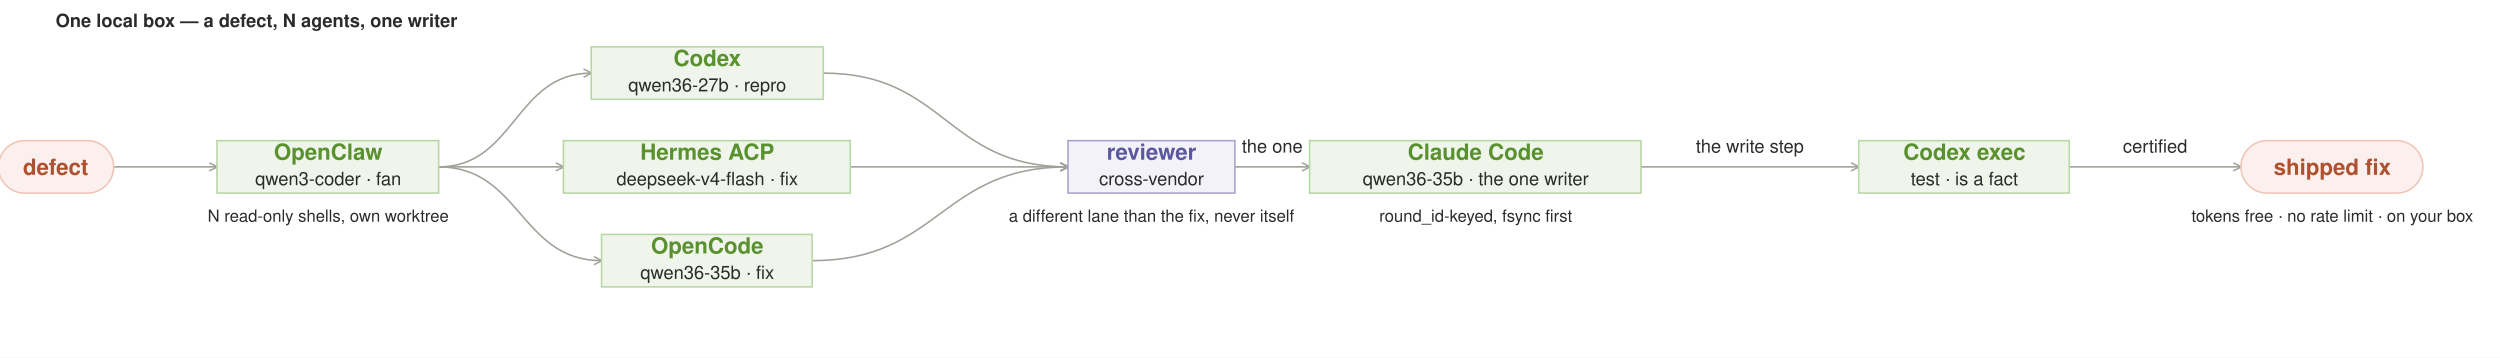
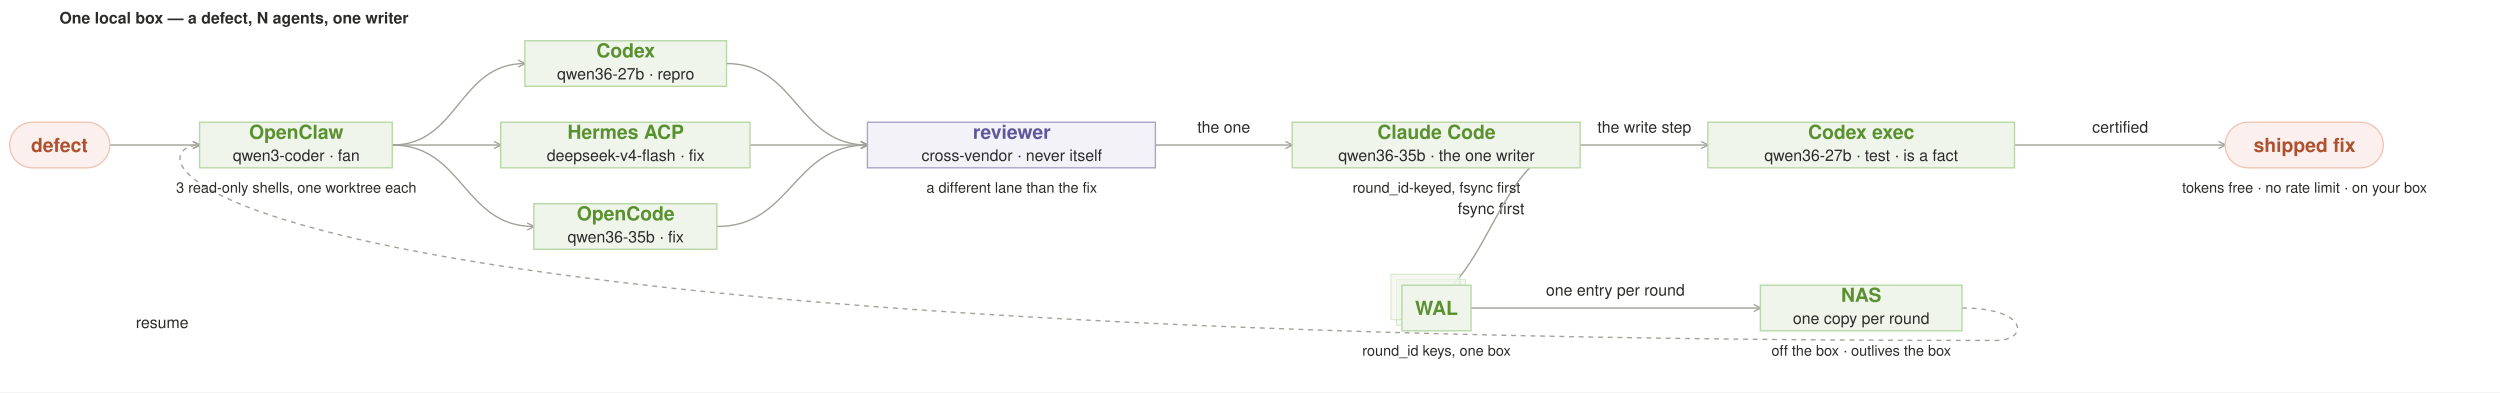
- <svg xmlns="http://www.w3.org/2000/svg" viewBox="0 0 3146 450" font-family="Avenir Next, Nunito, Segoe UI, Helvetica, Arial, sans-serif">
+ <svg xmlns="http://www.w3.org/2000/svg" viewBox="0 0 3620 568" font-family="Avenir Next, Nunito, Segoe UI, Helvetica, Arial, sans-serif">
  <defs>
    <marker id="ha" markerWidth="13.3" markerHeight="13.3" refX="11" refY="7.0" orient="auto" markerUnits="userSpaceOnUse">
      <path d="M2 2.2 L11.5 7.0 L2 11.8" fill="none" stroke="#a1a099" stroke-width="1.9" stroke-linecap="round" stroke-linejoin="round" />
    </marker>
    <marker id="Ha" markerWidth="18.1" markerHeight="18.1" refX="15" refY="9.5" orient="auto" markerUnits="userSpaceOnUse">
      <path d="M2 3.0 L15.6 9.5 L2 16.0" fill="none" stroke="#a1a099" stroke-width="3.0" stroke-linecap="round" stroke-linejoin="round" />
    </marker>
    <marker id="hg" markerWidth="13.3" markerHeight="13.3" refX="11" refY="7.0" orient="auto" markerUnits="userSpaceOnUse">
      <path d="M2 2.2 L11.5 7.0 L2 11.8" fill="none" stroke="#5a912f" stroke-width="1.9" stroke-linecap="round" stroke-linejoin="round" />
    </marker>
    <marker id="Hg" markerWidth="18.1" markerHeight="18.1" refX="15" refY="9.5" orient="auto" markerUnits="userSpaceOnUse">
      <path d="M2 3.0 L15.6 9.5 L2 16.0" fill="none" stroke="#5a912f" stroke-width="3.0" stroke-linecap="round" stroke-linejoin="round" />
    </marker>
    <marker id="hp" markerWidth="13.3" markerHeight="13.3" refX="11" refY="7.0" orient="auto" markerUnits="userSpaceOnUse">
      <path d="M2 2.2 L11.5 7.0 L2 11.8" fill="none" stroke="#5d579d" stroke-width="1.9" stroke-linecap="round" stroke-linejoin="round" />
    </marker>
    <marker id="Hp" markerWidth="18.1" markerHeight="18.1" refX="15" refY="9.5" orient="auto" markerUnits="userSpaceOnUse">
      <path d="M2 3.0 L15.6 9.5 L2 16.0" fill="none" stroke="#5d579d" stroke-width="3.0" stroke-linecap="round" stroke-linejoin="round" />
    </marker>
    <marker id="hc" markerWidth="13.3" markerHeight="13.3" refX="11" refY="7.0" orient="auto" markerUnits="userSpaceOnUse">
      <path d="M2 2.2 L11.5 7.0 L2 11.8" fill="none" stroke="#ad5130" stroke-width="1.9" stroke-linecap="round" stroke-linejoin="round" />
    </marker>
    <marker id="Hc" markerWidth="18.1" markerHeight="18.1" refX="15" refY="9.5" orient="auto" markerUnits="userSpaceOnUse">
      <path d="M2 3.0 L15.6 9.5 L2 16.0" fill="none" stroke="#ad5130" stroke-width="3.0" stroke-linecap="round" stroke-linejoin="round" />
    </marker>
    <marker id="hk" markerWidth="13.3" markerHeight="13.3" refX="11" refY="7.0" orient="auto" markerUnits="userSpaceOnUse">
      <path d="M2 2.2 L11.5 7.0 L2 11.8" fill="none" stroke="#2b2b29" stroke-width="1.9" stroke-linecap="round" stroke-linejoin="round" />
    </marker>
    <marker id="Hk" markerWidth="18.1" markerHeight="18.1" refX="15" refY="9.5" orient="auto" markerUnits="userSpaceOnUse">
      <path d="M2 3.0 L15.6 9.5 L2 16.0" fill="none" stroke="#2b2b29" stroke-width="3.0" stroke-linecap="round" stroke-linejoin="round" />
    </marker>
  </defs>
-   <rect width="3146" height="450" fill="#fff" />
-   <text x="70" y="34" text-anchor="start" fill="#2b2b29" font-size="23" font-weight="700">One local box — a defect, N agents, one writer</text>
-   <text x="1601" y="192" text-anchor="middle" fill="#2b2b29" font-size="23">the one</text>
-   <text x="2202" y="192" text-anchor="middle" fill="#2b2b29" font-size="23">the write step</text>
-   <text x="2712" y="192" text-anchor="middle" fill="#2b2b29" font-size="23">certified</text>
-   <path d="M 142 210 C 208 210, 208 210, 273 210" fill="none" stroke="#a1a099" stroke-width="2" marker-end="url(#ha)" />
-   <path d="M 552 210 C 648 210, 648 92, 744 92" fill="none" stroke="#a1a099" stroke-width="2" marker-end="url(#ha)" />
-   <path d="M 552 210 C 631 210, 631 210, 709 210" fill="none" stroke="#a1a099" stroke-width="2" marker-end="url(#ha)" />
-   <path d="M 552 210 C 655 210, 655 328, 757 328" fill="none" stroke="#a1a099" stroke-width="2" marker-end="url(#ha)" />
-   <path d="M 1036 92 C 1190 92, 1190 210, 1344 210" fill="none" stroke="#a1a099" stroke-width="2" marker-end="url(#ha)" />
-   <path d="M 1070 210 C 1207 210, 1207 210, 1344 210" fill="none" stroke="#a1a099" stroke-width="2" marker-end="url(#ha)" />
-   <path d="M 1022 328 C 1183 328, 1183 210, 1344 210" fill="none" stroke="#a1a099" stroke-width="2" marker-end="url(#ha)" />
-   <path d="M 1554 210 C 1601 210, 1601 210, 1648 210" fill="none" stroke="#a1a099" stroke-width="2" marker-end="url(#ha)" />
-   <path d="M 2065 210 C 2202 210, 2202 210, 2339 210" fill="none" stroke="#a1a099" stroke-width="2" marker-end="url(#ha)" />
-   <path d="M 2604 210 C 2712 210, 2712 210, 2820 210" fill="none" stroke="#a1a099" stroke-width="2" marker-end="url(#ha)" />
-   <rect x="-2" y="177" width="145" height="66" rx="33" fill="#fbf0ed" stroke="#f0c5b6" stroke-width="2" />
-   <text x="70" y="220" text-anchor="middle" fill="#ad5130" font-size="28" font-weight="600">defect</text>
-   <rect x="273" y="177" width="279" height="66" rx="0" fill="#eff5ea" stroke="#b8d7a6" stroke-width="2" />
-   <text x="413" y="201" text-anchor="middle" fill="#5a912f" font-size="28" font-weight="600">OpenClaw</text>
-   <text x="413" y="233" text-anchor="middle" fill="#2b2b29" font-size="23">qwen3-coder · fan</text>
-   <text x="413" y="279" text-anchor="middle" fill="#2b2b29" font-size="21">N read-only shells, own worktree</text>
-   <rect x="744" y="59" width="292" height="66" rx="0" fill="#eff5ea" stroke="#b8d7a6" stroke-width="2" />
-   <text x="890" y="83" text-anchor="middle" fill="#5a912f" font-size="28" font-weight="600">Codex</text>
-   <text x="890" y="115" text-anchor="middle" fill="#2b2b29" font-size="23">qwen36-27b · repro</text>
-   <rect x="709" y="177" width="361" height="66" rx="0" fill="#eff5ea" stroke="#b8d7a6" stroke-width="2" />
-   <text x="890" y="201" text-anchor="middle" fill="#5a912f" font-size="28" font-weight="600">Hermes ACP</text>
-   <text x="890" y="233" text-anchor="middle" fill="#2b2b29" font-size="23">deepseek-v4-flash · fix</text>
-   <rect x="757" y="295" width="265" height="66" rx="0" fill="#eff5ea" stroke="#b8d7a6" stroke-width="2" />
-   <text x="890" y="319" text-anchor="middle" fill="#5a912f" font-size="28" font-weight="600">OpenCode</text>
-   <text x="890" y="351" text-anchor="middle" fill="#2b2b29" font-size="23">qwen36-35b · fix</text>
-   <rect x="1344" y="177" width="210" height="66" rx="0" fill="#f3f2f9" stroke="#a9a3c9" stroke-width="2" />
-   <text x="1449" y="201" text-anchor="middle" fill="#5d579d" font-size="28" font-weight="600">reviewer</text>
-   <text x="1449" y="233" text-anchor="middle" fill="#2b2b29" font-size="23">cross-vendor</text>
-   <text x="1449" y="279" text-anchor="middle" fill="#2b2b29" font-size="21">a different lane than the fix, never itself</text>
-   <rect x="1648" y="177" width="417" height="66" rx="0" fill="#eff5ea" stroke="#b8d7a6" stroke-width="2" />
-   <text x="1857" y="201" text-anchor="middle" fill="#5a912f" font-size="28" font-weight="600">Claude Code</text>
-   <text x="1857" y="233" text-anchor="middle" fill="#2b2b29" font-size="23">qwen36-35b · the one writer</text>
-   <text x="1857" y="279" text-anchor="middle" fill="#2b2b29" font-size="21">round_id-keyed, fsync first</text>
-   <rect x="2339" y="177" width="265" height="66" rx="0" fill="#eff5ea" stroke="#b8d7a6" stroke-width="2" />
-   <text x="2472" y="201" text-anchor="middle" fill="#5a912f" font-size="28" font-weight="600">Codex exec</text>
-   <text x="2472" y="233" text-anchor="middle" fill="#2b2b29" font-size="23">test · is a fact</text>
-   <rect x="2820" y="177" width="229" height="66" rx="33" fill="#fbf0ed" stroke="#f0c5b6" stroke-width="2" />
-   <text x="2935" y="220" text-anchor="middle" fill="#ad5130" font-size="28" font-weight="600">shipped fix</text>
-   <text x="2935" y="279" text-anchor="middle" fill="#2b2b29" font-size="21">tokens free · no rate limit · on your box</text>
+   <rect width="3620" height="568" fill="#fff" />
+   <text x="86" y="34" text-anchor="start" fill="#2b2b29" font-size="23" font-weight="700">One local box — a defect, N agents, one writer</text>
+   <text x="1772" y="192" text-anchor="middle" fill="#2b2b29" font-size="23">the one</text>
+   <text x="2381" y="192" text-anchor="middle" fill="#2b2b29" font-size="23">the write step</text>
+   <text x="3070" y="192" text-anchor="middle" fill="#2b2b29" font-size="23">certified</text>
+   <text x="2159" y="310" text-anchor="middle" fill="#2b2b29" font-size="23">fsync first</text>
+   <text x="2339" y="428" text-anchor="middle" fill="#2b2b29" font-size="23">one entry per round</text>
+   <text x="273" y="475" text-anchor="end" fill="#2b2b29" font-size="23">resume</text>
+   <path d="M 158 210 C 224 210, 224 210, 289 210" fill="none" stroke="#a1a099" stroke-width="2" marker-end="url(#ha)" />
+   <path d="M 568 210 C 664 210, 664 92, 760 92" fill="none" stroke="#a1a099" stroke-width="2" marker-end="url(#ha)" />
+   <path d="M 568 210 C 647 210, 647 210, 725 210" fill="none" stroke="#a1a099" stroke-width="2" marker-end="url(#ha)" />
+   <path d="M 568 210 C 671 210, 671 328, 773 328" fill="none" stroke="#a1a099" stroke-width="2" marker-end="url(#ha)" />
+   <path d="M 1052 92 C 1154 92, 1154 210, 1256 210" fill="none" stroke="#a1a099" stroke-width="2" marker-end="url(#ha)" />
+   <path d="M 1086 210 C 1171 210, 1171 210, 1256 210" fill="none" stroke="#a1a099" stroke-width="2" marker-end="url(#ha)" />
+   <path d="M 1038 328 C 1147 328, 1147 210, 1256 210" fill="none" stroke="#a1a099" stroke-width="2" marker-end="url(#ha)" />
+   <path d="M 1673 210 C 1772 210, 1772 210, 1871 210" fill="none" stroke="#a1a099" stroke-width="2" marker-end="url(#ha)" />
+   <path d="M 2288 210 C 2381 210, 2381 210, 2473 210" fill="none" stroke="#a1a099" stroke-width="2" marker-end="url(#ha)" />
+   <path d="M 2917 210 C 3070 210, 3070 210, 3222 210" fill="none" stroke="#a1a099" stroke-width="2" marker-end="url(#ha)" />
+   <path d="M 2288 210 C 2159 210, 2159 446, 2030 446" fill="none" stroke="#a1a099" stroke-width="2" marker-end="url(#ha)" />
+   <path d="M 2130 446 C 2339 446, 2339 446, 2549 446" fill="none" stroke="#a1a099" stroke-width="2" marker-end="url(#ha)" />
+   <path d="M 2841 446 C 2938 446, 2938 493, 2890 493 C 192 493, 192 210, 289 210" fill="none" stroke="#a1a099" stroke-width="2" stroke-dasharray="7 7" marker-end="url(#ha)" />
+   <rect x="14" y="177" width="145" height="66" rx="33" fill="#fbf0ed" stroke="#f0c5b6" stroke-width="2" />
+   <text x="86" y="220" text-anchor="middle" fill="#ad5130" font-size="28" font-weight="600">defect</text>
+   <rect x="289" y="177" width="279" height="66" rx="0" fill="#eff5ea" stroke="#b8d7a6" stroke-width="2" />
+   <text x="429" y="201" text-anchor="middle" fill="#5a912f" font-size="28" font-weight="600">OpenClaw</text>
+   <text x="429" y="233" text-anchor="middle" fill="#2b2b29" font-size="23">qwen3-coder · fan</text>
+   <text x="429" y="279" text-anchor="middle" fill="#2b2b29" font-size="21">3 read-only shells, one worktree each</text>
+   <rect x="760" y="59" width="292" height="66" rx="0" fill="#eff5ea" stroke="#b8d7a6" stroke-width="2" />
+   <text x="906" y="83" text-anchor="middle" fill="#5a912f" font-size="28" font-weight="600">Codex</text>
+   <text x="906" y="115" text-anchor="middle" fill="#2b2b29" font-size="23">qwen36-27b · repro</text>
+   <rect x="725" y="177" width="361" height="66" rx="0" fill="#eff5ea" stroke="#b8d7a6" stroke-width="2" />
+   <text x="906" y="201" text-anchor="middle" fill="#5a912f" font-size="28" font-weight="600">Hermes ACP</text>
+   <text x="906" y="233" text-anchor="middle" fill="#2b2b29" font-size="23">deepseek-v4-flash · fix</text>
+   <rect x="773" y="295" width="265" height="66" rx="0" fill="#eff5ea" stroke="#b8d7a6" stroke-width="2" />
+   <text x="906" y="319" text-anchor="middle" fill="#5a912f" font-size="28" font-weight="600">OpenCode</text>
+   <text x="906" y="351" text-anchor="middle" fill="#2b2b29" font-size="23">qwen36-35b · fix</text>
+   <rect x="1256" y="177" width="417" height="66" rx="0" fill="#f3f2f9" stroke="#a9a3c9" stroke-width="2" />
+   <text x="1465" y="201" text-anchor="middle" fill="#5d579d" font-size="28" font-weight="600">reviewer</text>
+   <text x="1465" y="233" text-anchor="middle" fill="#2b2b29" font-size="23">cross-vendor · never itself</text>
+   <text x="1465" y="279" text-anchor="middle" fill="#2b2b29" font-size="21">a different lane than the fix</text>
+   <rect x="1871" y="177" width="417" height="66" rx="0" fill="#eff5ea" stroke="#b8d7a6" stroke-width="2" />
+   <text x="2080" y="201" text-anchor="middle" fill="#5a912f" font-size="28" font-weight="600">Claude Code</text>
+   <text x="2080" y="233" text-anchor="middle" fill="#2b2b29" font-size="23">qwen36-35b · the one writer</text>
+   <text x="2080" y="279" text-anchor="middle" fill="#2b2b29" font-size="21">round_id-keyed, fsync first</text>
+   <rect x="2473" y="177" width="444" height="66" rx="0" fill="#eff5ea" stroke="#b8d7a6" stroke-width="2" />
+   <text x="2695" y="201" text-anchor="middle" fill="#5a912f" font-size="28" font-weight="600">Codex exec</text>
+   <text x="2695" y="233" text-anchor="middle" fill="#2b2b29" font-size="23">qwen36-27b · test · is a fact</text>
+   <rect x="3222" y="177" width="229" height="66" rx="33" fill="#fbf0ed" stroke="#f0c5b6" stroke-width="2" />
+   <text x="3337" y="220" text-anchor="middle" fill="#ad5130" font-size="28" font-weight="600">shipped fix</text>
+   <text x="3337" y="279" text-anchor="middle" fill="#2b2b29" font-size="21">tokens free · no rate limit · on your box</text>
+   <rect x="2022" y="405" width="100" height="66" rx="0" fill="#eff5ea" stroke="#b8d7a6" stroke-width="1.2" opacity="0.7" />
+   <rect x="2014" y="397" width="100" height="66" rx="0" fill="#eff5ea" stroke="#b8d7a6" stroke-width="1.2" opacity="0.7" />
+   <rect x="2030" y="413" width="100" height="66" rx="0" fill="#eff5ea" stroke="#b8d7a6" stroke-width="2" />
+   <text x="2080" y="456" text-anchor="middle" fill="#5a912f" font-size="28" font-weight="600">WAL</text>
+   <text x="2080" y="515" text-anchor="middle" fill="#2b2b29" font-size="21">round_id keys, one box</text>
+   <rect x="2549" y="413" width="292" height="66" rx="0" fill="#eff5ea" stroke="#b8d7a6" stroke-width="2" />
+   <text x="2695" y="437" text-anchor="middle" fill="#5a912f" font-size="28" font-weight="600">NAS</text>
+   <text x="2695" y="469" text-anchor="middle" fill="#2b2b29" font-size="23">one copy per round</text>
+   <text x="2695" y="515" text-anchor="middle" fill="#2b2b29" font-size="21">off the box · outlives the box</text>
</svg>
